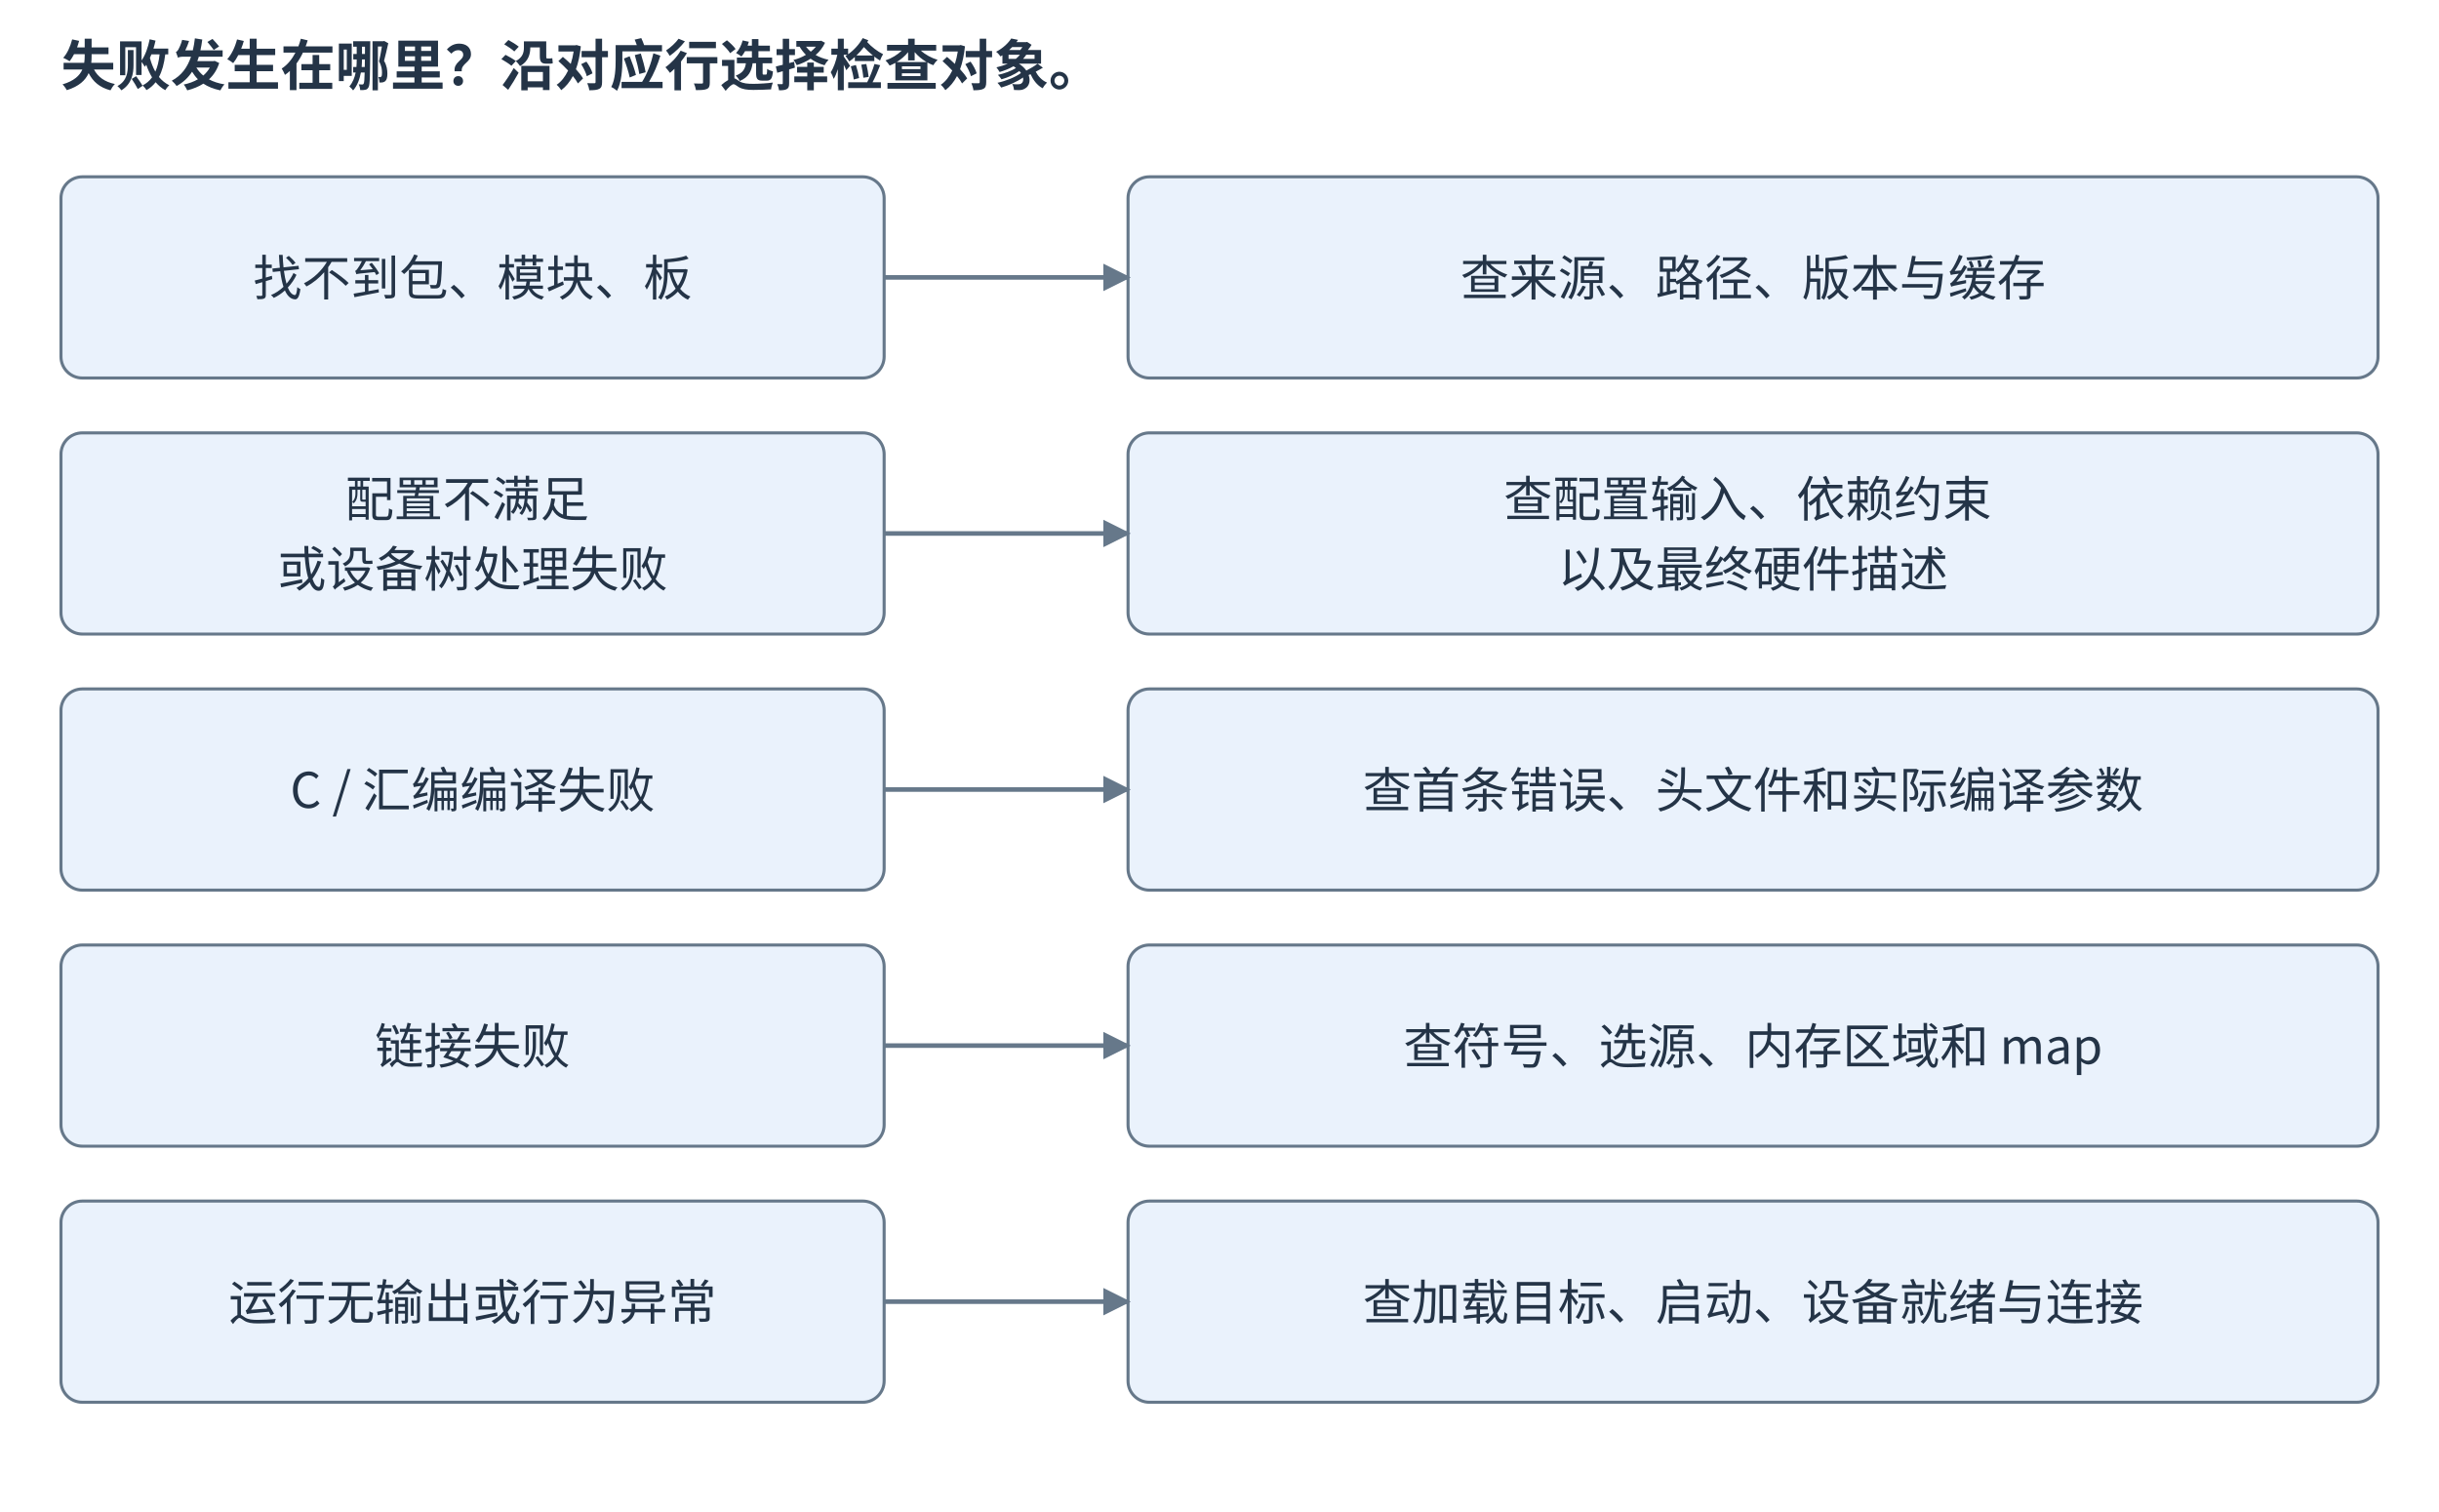
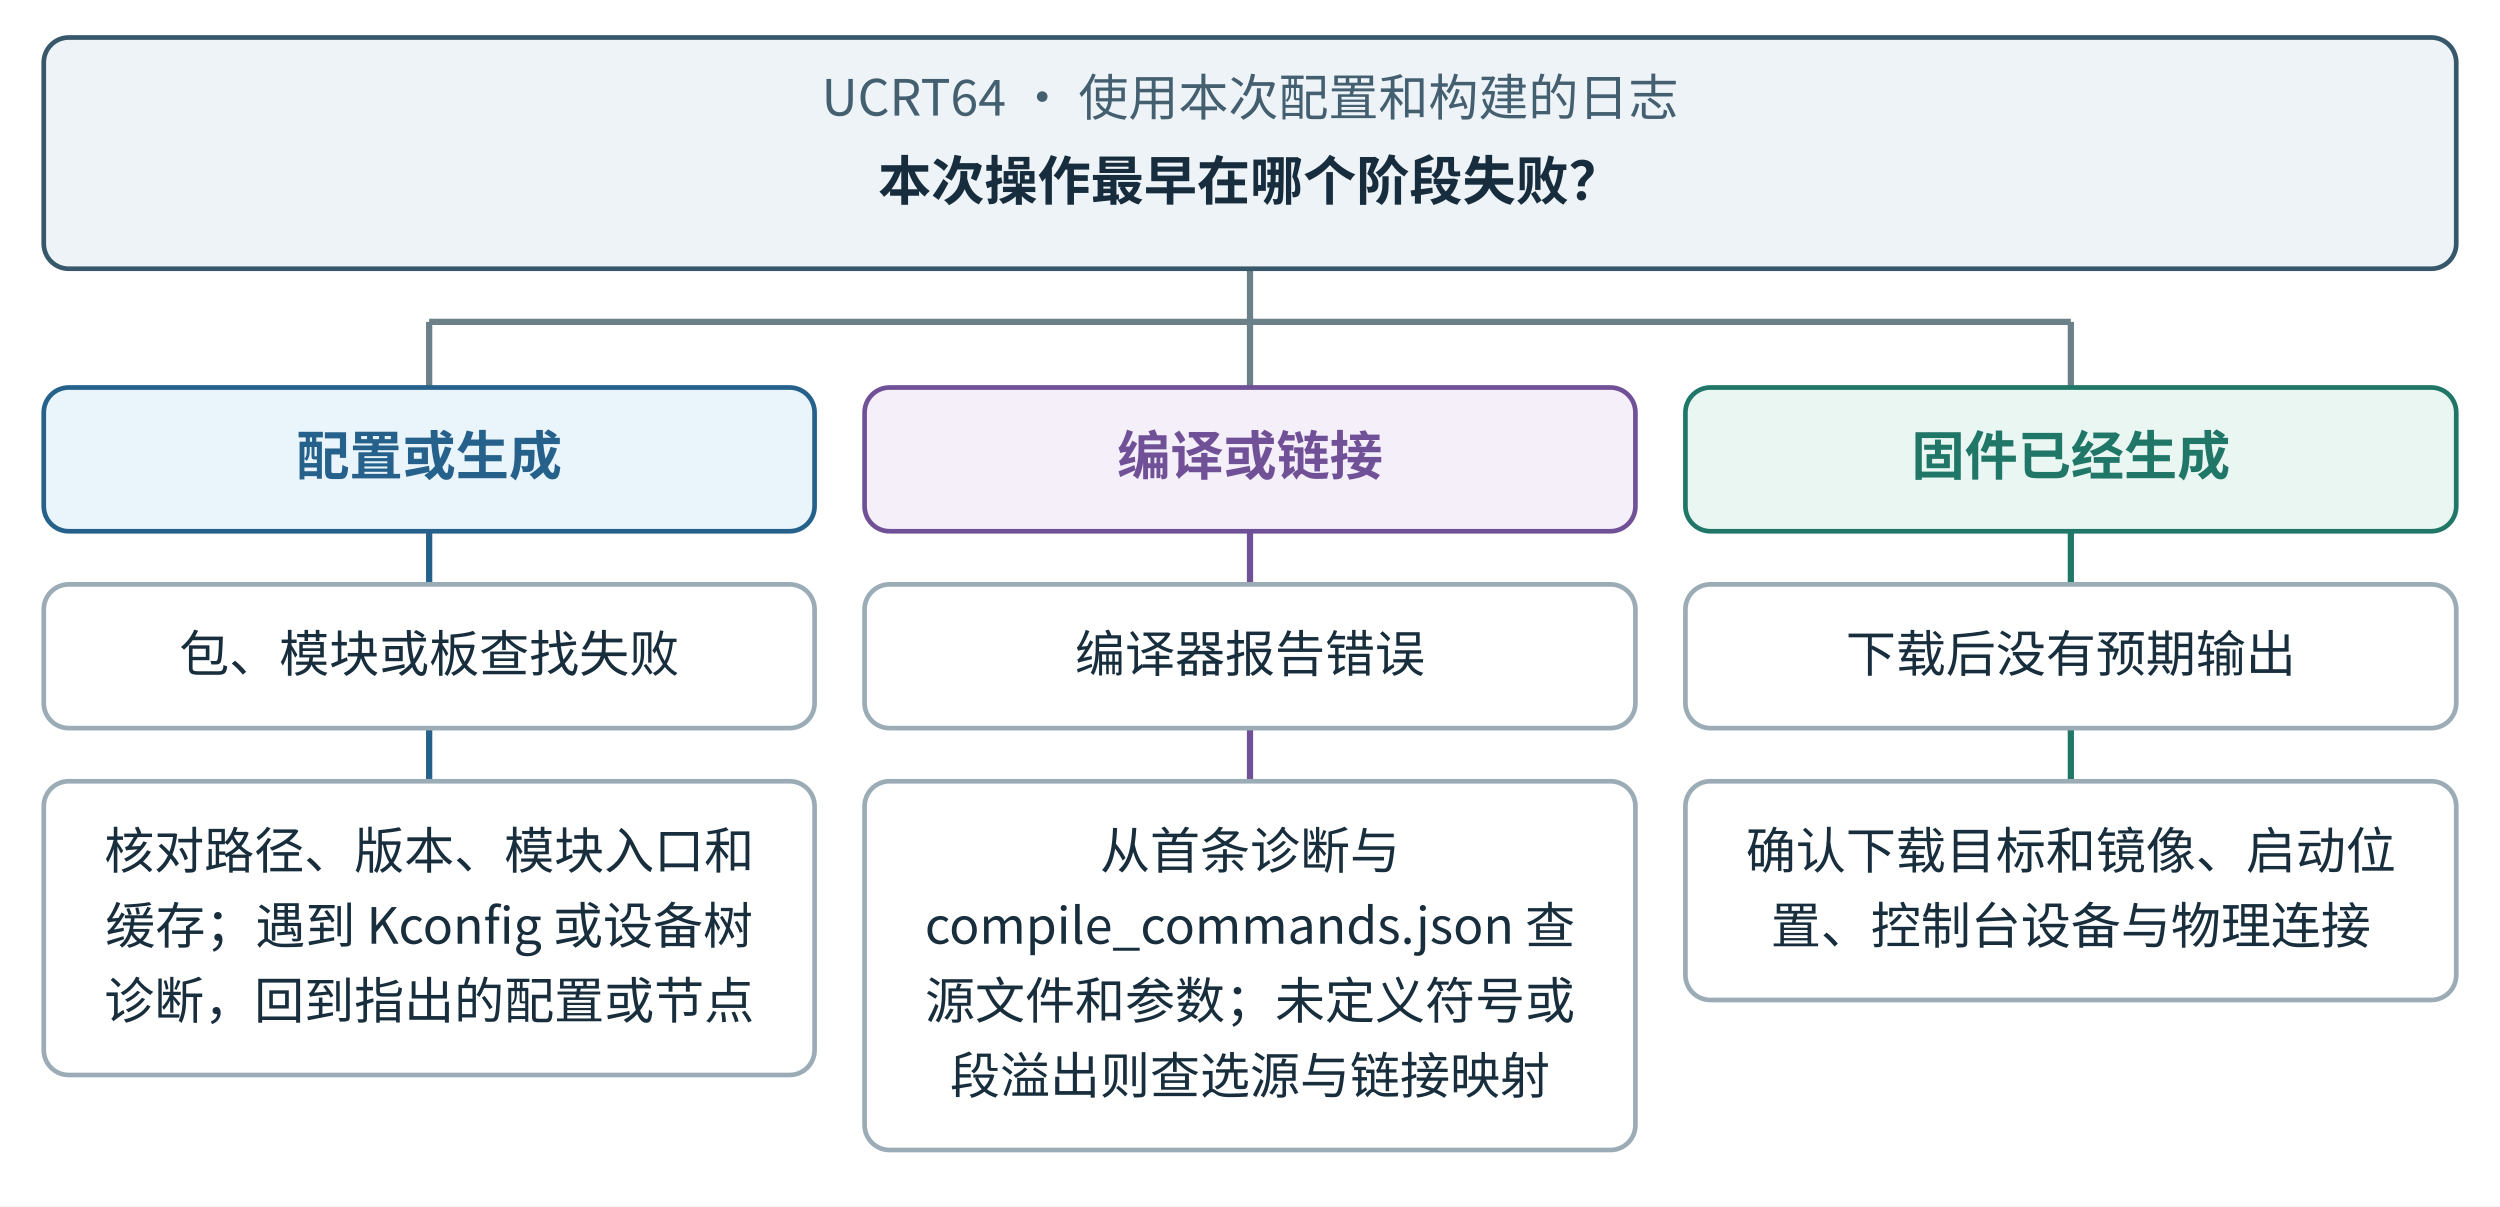
- <svg xmlns="http://www.w3.org/2000/svg" width="800" height="496" viewBox="0 0 800 496" role="img" aria-labelledby="title desc">
-   <defs>
-     <marker id="arrow" viewBox="0 0 10 10" refX="9" refY="5" markerWidth="6" markerHeight="6" orient="auto-start-reverse">
-       <path d="M0 0 L10 5 L0 10Z" fill="#66788a" />
-     </marker>
-   </defs>
-   <rect width="800" height="496" fill="white" />
-   <g font-family="Microsoft YaHei, Noto Sans CJK SC, sans-serif" fill="#243447">
-     <text x="20" y="28" font-size="18" text-anchor="start" font-weight="600">
-       <tspan x="20" dy="0">失败发生在哪里？沿对应行选择检查对象。</tspan>
-     </text>
-     <rect x="20" y="58" width="270" height="66" rx="7" fill="#eaf2fc" stroke="#66788a" />
-     <text x="155" y="97" font-size="16" text-anchor="middle">
-       <tspan x="155" dy="0">找不到包、模块、板</tspan>
-     </text>
-     <rect x="370" y="58" width="410" height="66" rx="7" fill="#eaf2fc" stroke="#66788a" />
-     <text x="575" y="97" font-size="16" text-anchor="middle">
-       <tspan x="575" dy="0">查来源、路径、版本与缓存</tspan>
-     </text>
-     <rect x="20" y="142" width="270" height="66" rx="7" fill="#eaf2fc" stroke="#66788a" />
-     <text x="155" y="169.5" font-size="16" text-anchor="middle">
-       <tspan x="155" dy="0">配置不满足</tspan>
-       <tspan x="155" dy="23">或设备树处理失败</tspan>
-     </text>
-     <rect x="370" y="142" width="410" height="66" rx="7" fill="#eaf2fc" stroke="#66788a" />
-     <text x="575" y="169.5" font-size="16" text-anchor="middle">
-       <tspan x="575" dy="0">查配置输入、依赖约束</tspan>
-       <tspan x="575" dy="23">以及最终硬件描述</tspan>
-     </text>
-     <rect x="20" y="226" width="270" height="66" rx="7" fill="#eaf2fc" stroke="#66788a" />
-     <text x="155" y="265" font-size="16" text-anchor="middle">
-       <tspan x="155" dy="0">C / 汇编编译失败</tspan>
-     </text>
-     <rect x="370" y="226" width="410" height="66" rx="7" fill="#eaf2fc" stroke="#66788a" />
-     <text x="575" y="265" font-size="16" text-anchor="middle">
-       <tspan x="575" dy="0">查首条错误、头文件和实际编译参数</tspan>
-     </text>
-     <rect x="20" y="310" width="270" height="66" rx="7" fill="#eaf2fc" stroke="#66788a" />
-     <text x="155" y="349" font-size="16" text-anchor="middle">
-       <tspan x="155" dy="0">链接失败</tspan>
-     </text>
-     <rect x="370" y="310" width="410" height="66" rx="7" fill="#eaf2fc" stroke="#66788a" />
-     <text x="575" y="349" font-size="16" text-anchor="middle">
-       <tspan x="575" dy="0">查符号、选源、内存区域和 map</tspan>
-     </text>
-     <rect x="20" y="394" width="270" height="66" rx="7" fill="#eaf2fc" stroke="#66788a" />
-     <text x="155" y="433" font-size="16" text-anchor="middle">
-       <tspan x="155" dy="0">运行无输出或行为异常</tspan>
-     </text>
-     <rect x="370" y="394" width="410" height="66" rx="7" fill="#eaf2fc" stroke="#66788a" />
-     <text x="575" y="433" font-size="16" text-anchor="middle">
-       <tspan x="575" dy="0">查加载目标、启动、设备就绪与连接</tspan>
-     </text>
-     <path d="M290 91 H370" fill="none" stroke="#66788a" stroke-width="1.5" marker-end="url(#arrow)" />
-     <path d="M290 175 H370" fill="none" stroke="#66788a" stroke-width="1.5" marker-end="url(#arrow)" />
-     <path d="M290 259 H370" fill="none" stroke="#66788a" stroke-width="1.5" marker-end="url(#arrow)" />
-     <path d="M290 343 H370" fill="none" stroke="#66788a" stroke-width="1.5" marker-end="url(#arrow)" />
-     <path d="M290 427 H370" fill="none" stroke="#66788a" stroke-width="1.5" marker-end="url(#arrow)" />
+ <svg xmlns="http://www.w3.org/2000/svg" width="800" height="386" viewBox="0 0 800 386" role="img" aria-labelledby="title desc">
+   <rect width="800" height="386" fill="#ffffff" />
+   <path d="M400 86 V103 M137.333 103 H662.667" fill="none" stroke="#6c808a" stroke-width="2" />
+   <path d="M137.333 103 V124" fill="none" stroke="#6c808a" stroke-width="2" />
+   <path d="M137.333 170 V187" fill="none" stroke="#25618b" stroke-width="2" />
+   <path d="M137.333 233 V250" fill="none" stroke="#25618b" stroke-width="2" />
+   <path d="M400 103 V124" fill="none" stroke="#6c808a" stroke-width="2" />
+   <path d="M400 170 V187" fill="none" stroke="#705197" stroke-width="2" />
+   <path d="M400 233 V250" fill="none" stroke="#705197" stroke-width="2" />
+   <path d="M662.667 103 V124" fill="none" stroke="#6c808a" stroke-width="2" />
+   <path d="M662.667 170 V187" fill="none" stroke="#207767" stroke-width="2" />
+   <path d="M662.667 233 V250" fill="none" stroke="#207767" stroke-width="2" />
+   <g text-anchor="middle" font-family="Microsoft YaHei, Noto Sans CJK SC, sans-serif">
+     <rect x="14" y="12" width="772" height="74" rx="8" fill="#edf3f6" stroke="#37586a" stroke-width="1.5" />
+     <text x="400" y="37" font-size="16" font-weight="400" fill="#435f70">UCRT64 · 使用本次配置和构建的日志</text>
+     <text x="400" y="64" font-size="17" font-weight="700" fill="#172d3e">本次操作最早在哪个阶段失败？</text>
+     <rect x="14" y="124" width="246.667" height="46" rx="8" fill="#e9f4fb" stroke="#25618b" stroke-width="1.5" />
+     <text x="137.333" y="152" font-size="17" font-weight="700" fill="#25618b">配置或生成</text>
+     <rect x="14" y="187" width="246.667" height="46" rx="8" fill="#ffffff" stroke="#9bacb6" stroke-width="1.5" />
+     <text x="137.333" y="215" font-size="16" font-weight="400" fill="#182e3d">包、模块或板查找失败</text>
+     <rect x="14" y="250" width="246.667" height="94" rx="8" fill="#ffffff" stroke="#9bacb6" stroke-width="1.5" />
+     <text x="137.333" y="278" font-size="16" font-weight="400" fill="#182e3d">核对路径、版本、模块入口和</text>
+     <text x="137.333" y="302" font-size="16" font-weight="400" fill="#182e3d">缓存；遇到 Kconfig 或设备树</text>
+     <text x="137.333" y="326" font-size="16" font-weight="400" fill="#182e3d">诊断，回到指出的配置或节点</text>
+     <rect x="276.667" y="124" width="246.667" height="46" rx="8" fill="#f4eff9" stroke="#705197" stroke-width="1.5" />
+     <text x="400" y="152" font-size="17" font-weight="700" fill="#705197">编译或链接</text>
+     <rect x="276.667" y="187" width="246.667" height="46" rx="8" fill="#ffffff" stroke="#9bacb6" stroke-width="1.5" />
+     <text x="400" y="215" font-size="16" font-weight="400" fill="#182e3d">编译器报告错误</text>
+     <rect x="276.667" y="250" width="246.667" height="118" rx="8" fill="#ffffff" stroke="#9bacb6" stroke-width="1.5" />
+     <text x="400" y="278" font-size="16" font-weight="400" fill="#182e3d">从首条诊断与</text>
+     <text x="400" y="302" font-size="16" font-weight="400" fill="#182e3d">compile_commands.json 查</text>
+     <text x="400" y="326" font-size="16" font-weight="400" fill="#182e3d">源文件和参数；未定义符号或</text>
+     <text x="400" y="350" font-size="16" font-weight="400" fill="#182e3d">段溢出则查选源与链接映射</text>
+     <rect x="539.333" y="124" width="246.667" height="46" rx="8" fill="#e9f6f2" stroke="#207767" stroke-width="1.5" />
+     <text x="662.667" y="152" font-size="17" font-weight="700" fill="#207767">固件已经生成</text>
+     <rect x="539.333" y="187" width="246.667" height="46" rx="8" fill="#ffffff" stroke="#9bacb6" stroke-width="1.5" />
+     <text x="662.667" y="215" font-size="16" font-weight="400" fill="#182e3d">下载后没有预期输出</text>
+     <rect x="539.333" y="250" width="246.667" height="70" rx="8" fill="#ffffff" stroke="#9bacb6" stroke-width="1.5" />
+     <text x="662.667" y="278" font-size="16" font-weight="400" fill="#182e3d">确认下载目标和镜像、启动位</text>
+     <text x="662.667" y="302" font-size="16" font-weight="400" fill="#182e3d">置、控制台设备与物理连接</text>
  </g>
</svg>
